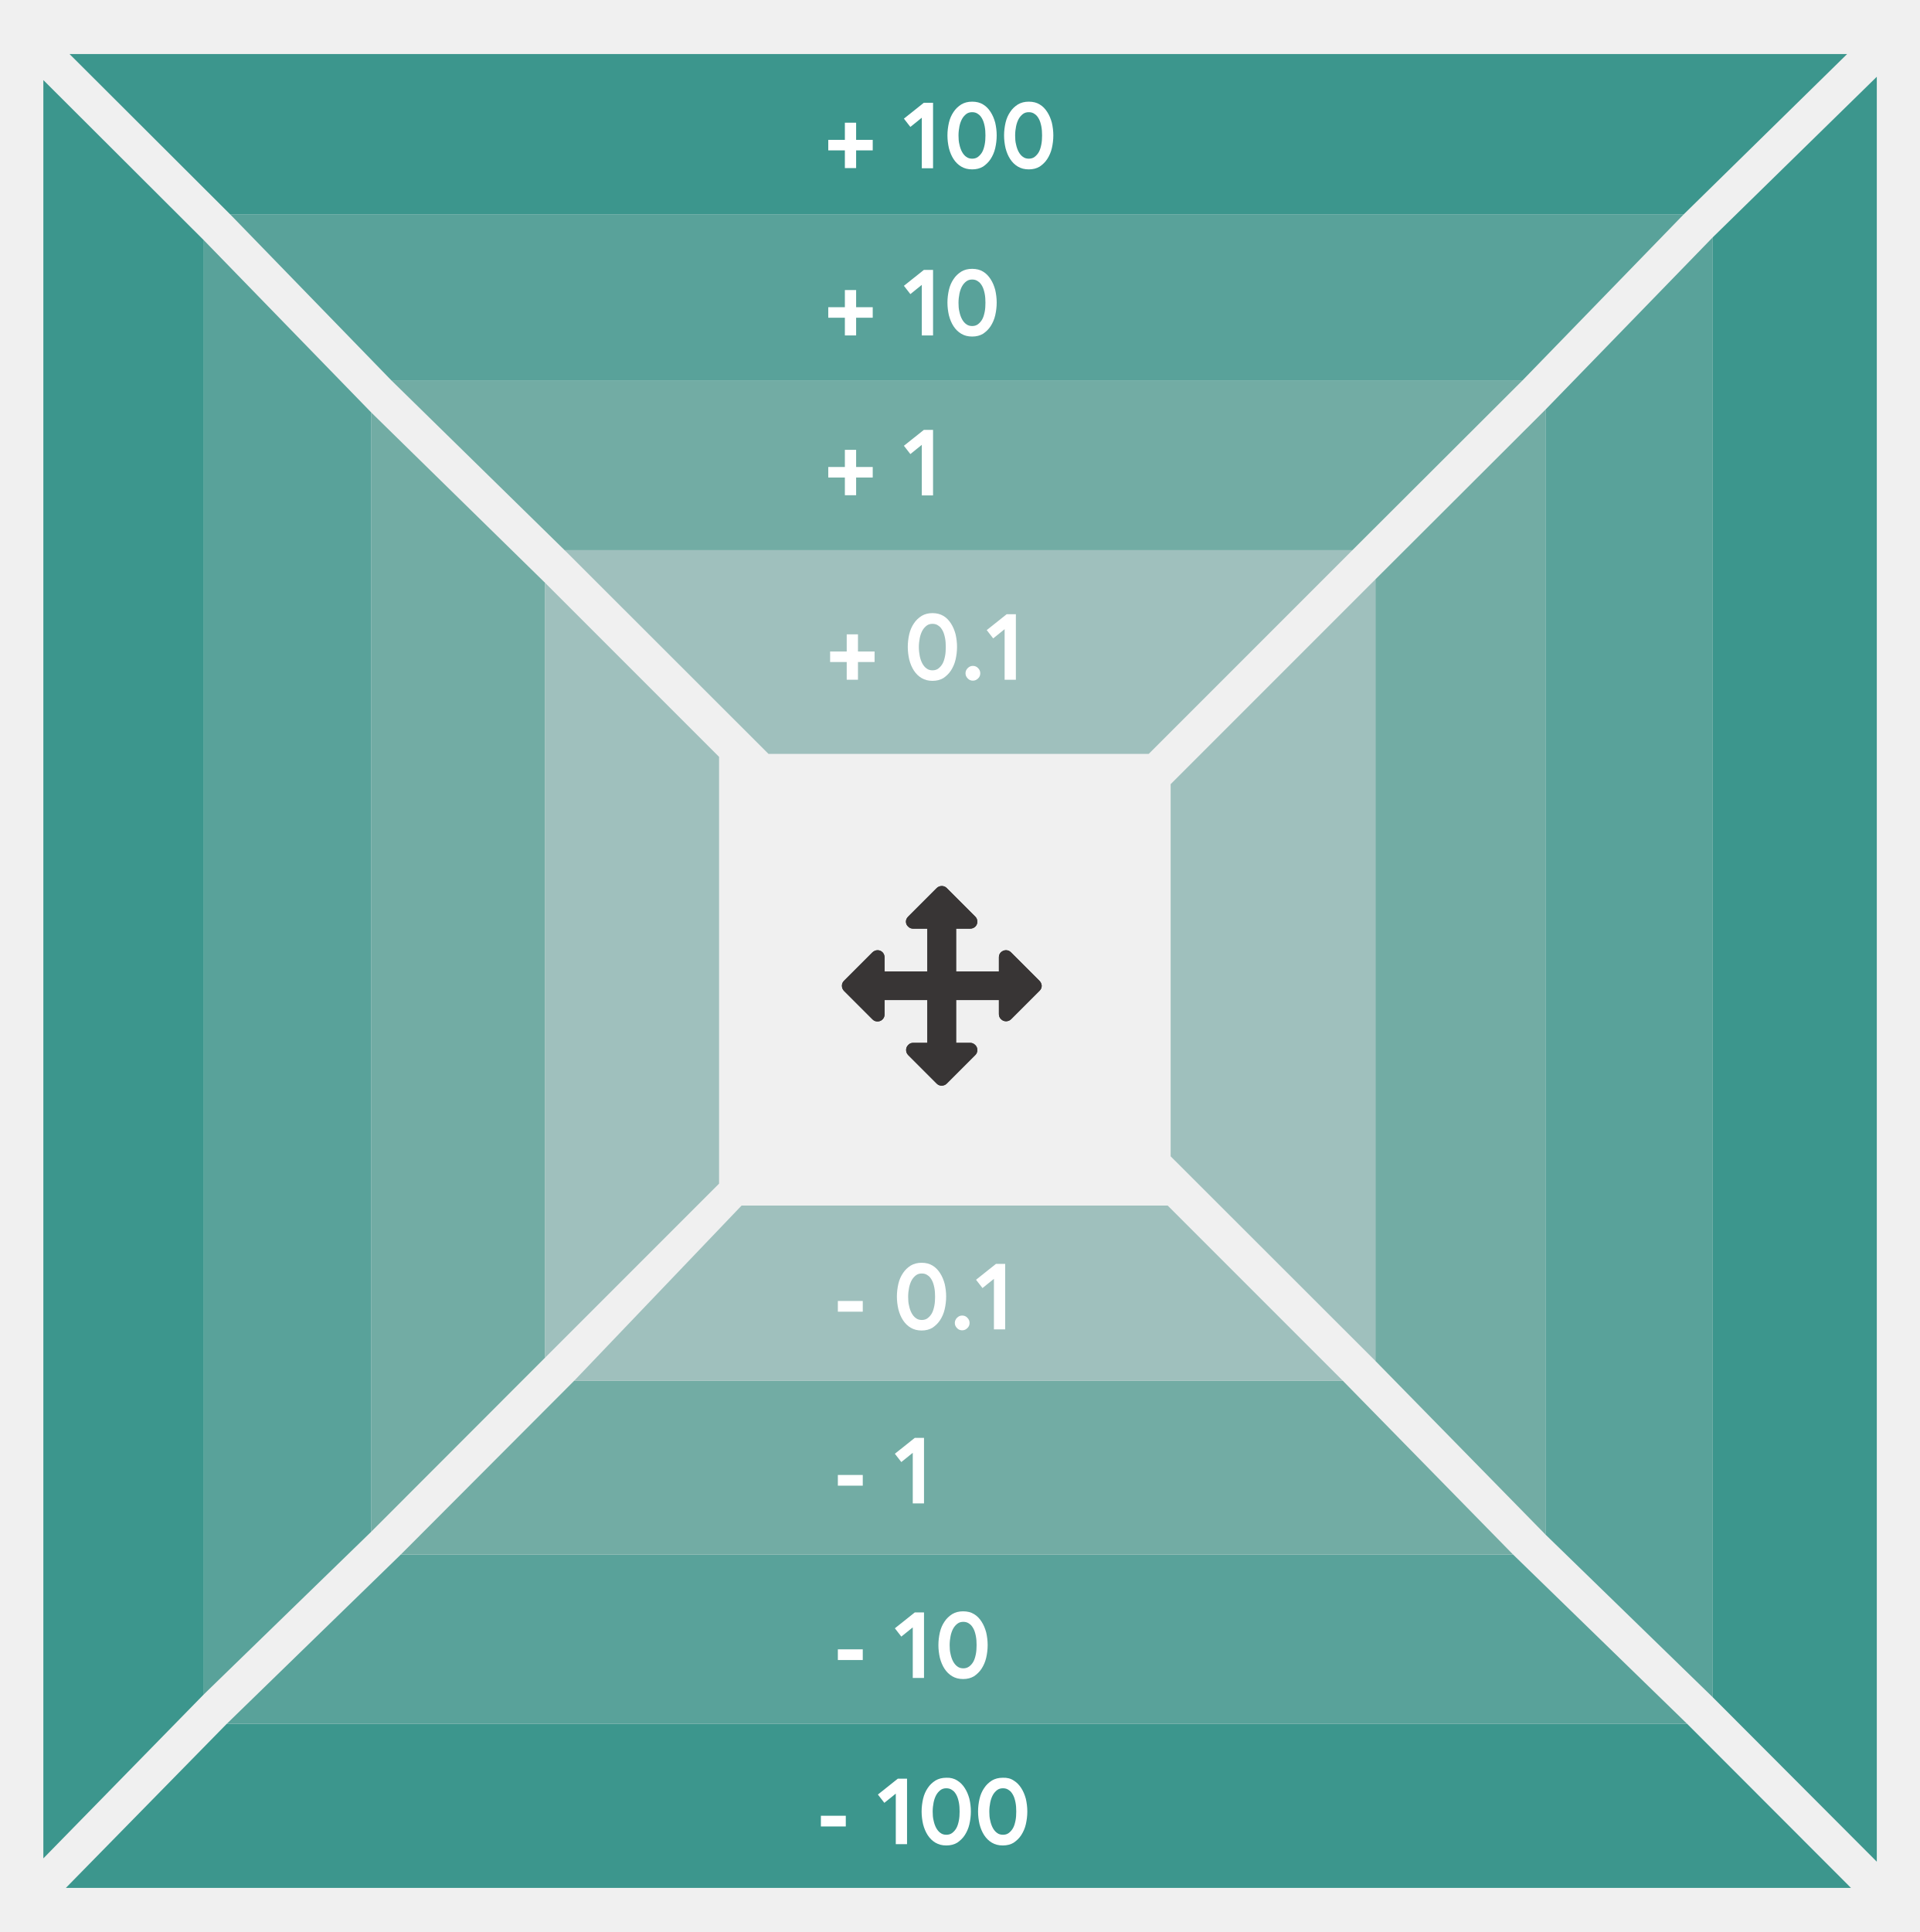
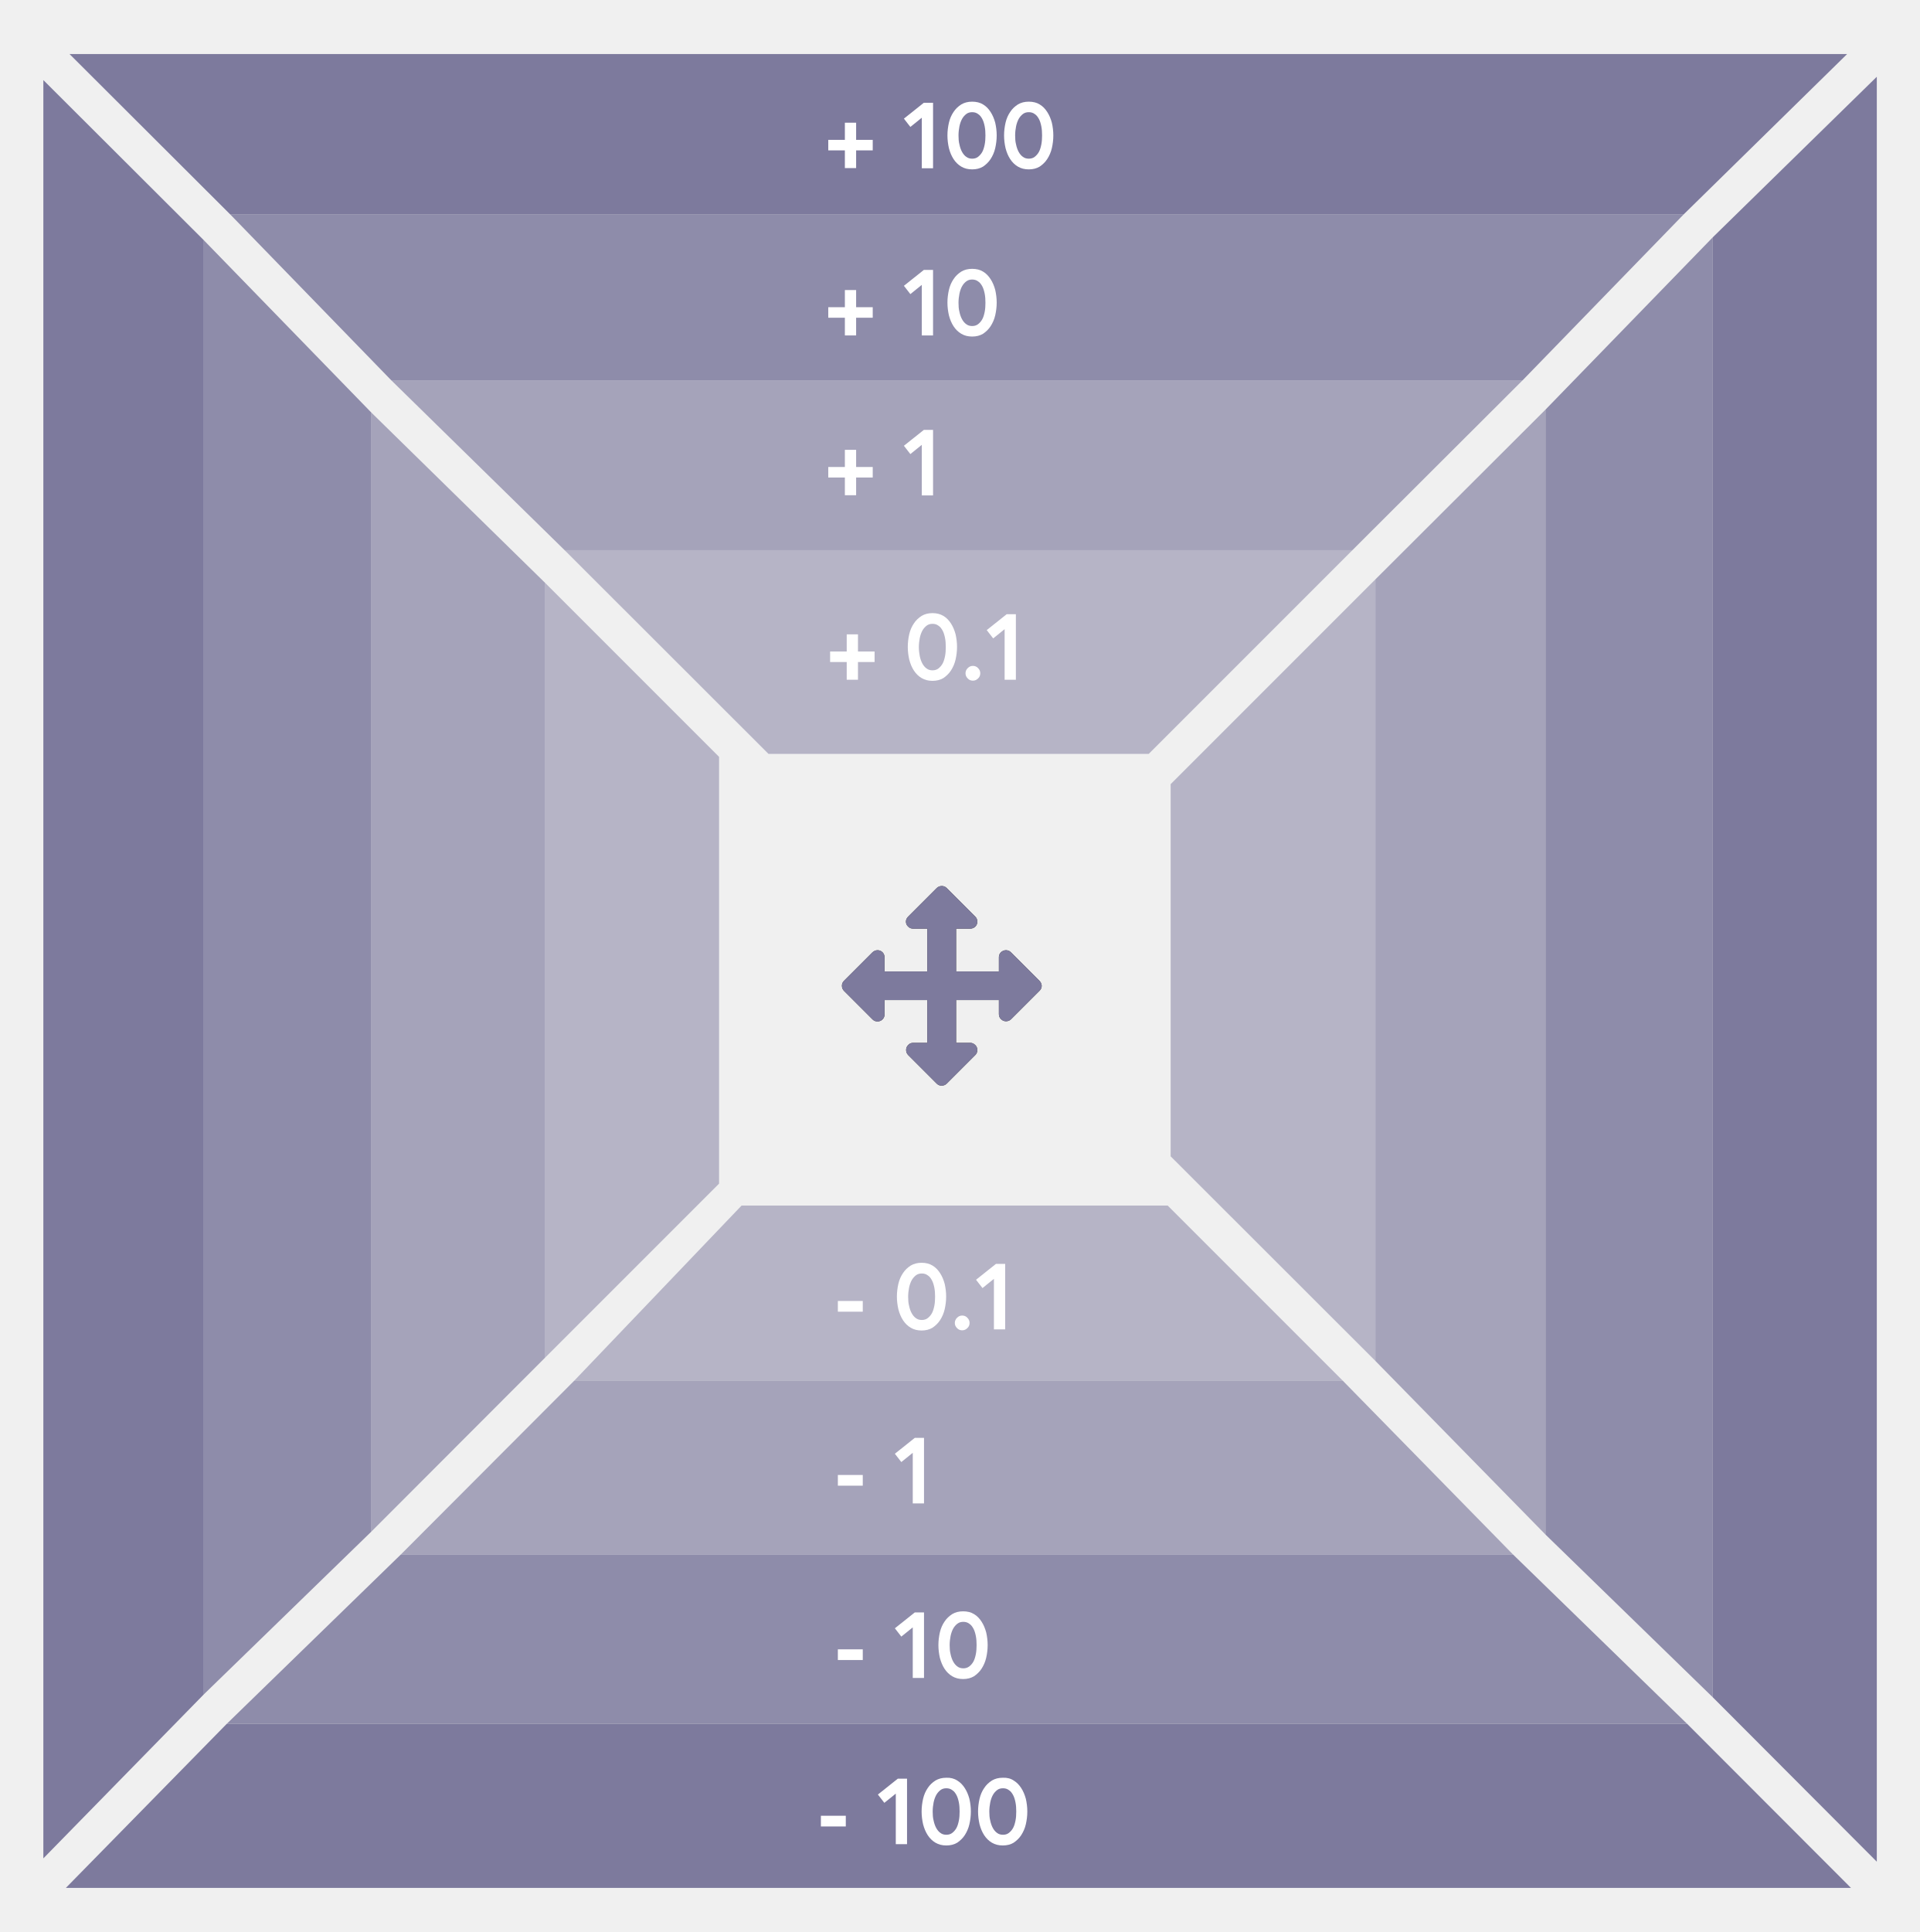
- <svg xmlns="http://www.w3.org/2000/svg" version="1.1" id="Layer_1" x="0px" y="0px" viewBox="0 0 1040.8 1047.1" enable-background="new 0 0 1040.8 1047.1" xml:space="preserve">
+ <svg xmlns="http://www.w3.org/2000/svg" version="1.1" id="Layer_1" x="0px" y="0px" viewBox="0 0 1040.8 1047.1" style="enable-background:new 0 0 1040.8 1047.1;" xml:space="preserve">
+   <style type="text/css">
+ 	.st0{fill:#7D7A9D;}
+ 	.st1{opacity:0.85;}
+ 	.st2{opacity:0.65;}
+ 	.st3{opacity:0.51;}
+ 	.st4{fill:#383535;}
+ 	.st5{fill:#FFFFFF;}
+ </style>
  <g>
    <g>
-       <polygon fill="#3C968D" points="110.5,918.3 110.5,130.2 23.5,43.4 23.5,1007.2" class="jog jog_x_-100" />
-       <polygon fill="#3C968D" points="37.7,29.3 124.9,116.3 912.6,116.3 1001.3,29.3" class="jog jog_y_100" />
-       <polygon fill="#3C968D" points="914.6,934.3 122.9,934.3 35.7,1023.2 1003.4,1023.2" class="jog jog_y_-100" />
-       <polygon fill="#3C968D" points="928.5,919.9 1017.4,1009 1017.4,41.6 928.5,128.6" class="jog jog_x_100" />
-       <path fill="#3C968D" d="M869,187.4" />
+       <polygon class="st0" points="110.5,918.3 110.5,130.2 23.5,43.4 23.5,1007.2   " />
+       <polygon class="st0" points="37.7,29.3 124.9,116.3 912.6,116.3 1001.3,29.3   " />
+       <polygon class="st0" points="914.6,934.3 122.9,934.3 35.7,1023.2 1003.4,1023.2   " />
+       <polygon class="st0" points="928.5,919.9 1017.4,1009 1017.4,41.6 928.5,128.6   " />
+       <path class="st0" d="M869,187.4" />
    </g>
-     <g>
-       <polygon fill="#59A29A" points="124.9,116.3 212.1,206.1 825.4,206.1 912.6,116.3" class="jog jog_y_10" />
-       <polygon fill="#59A29A" points="201.3,830.1 201.3,223.6 110.5,130.2 110.5,918.3" class="jog jog_x_-10" />
-       <polygon fill="#59A29A" points="837.8,831.7 928.5,919.9 928.5,128.6 837.8,222" class="jog jog_x_10" />
-       <polygon fill="#59A29A" points="820.2,842.5 217.3,842.5 122.9,934.3 914.6,934.3" class="jog jog_y_-10" />
+     <g class="st1">
+       <polygon class="st0" points="124.9,116.3 212.1,206.1 825.4,206.1 912.6,116.3   " />
+       <polygon class="st0" points="201.3,830.1 201.3,223.6 110.5,130.2 110.5,918.3   " />
+       <polygon class="st0" points="837.8,831.7 928.5,919.9 928.5,128.6 837.8,222   " />
+       <polygon class="st0" points="820.2,842.5 217.3,842.5 122.9,934.3 914.6,934.3   " />
    </g>
-     <g>
-       <polygon fill="#72ACA4" points="212.1,206.1 306.1,298.2 733.1,298.2 825.4,206.1" class="jog jog_y_1" />
-       <polygon fill="#72ACA4" points="295.5,735.8 295.5,315.9 201.3,223.6 201.3,830.1" class="jog jog_x_-1" />
-       <polygon fill="#72ACA4" points="745.6,737.6 837.8,831.7 837.8,222 745.6,314" class="jog jog_x_1" />
-       <polygon fill="#72ACA4" points="727.9,748.3 311.3,748.3 217.3,842.5 820.2,842.5" class="jog jog_y_-1" />
+     <g class="st2">
+       <polygon class="st0" points="212.1,206.1 306.1,298.2 733.1,298.2 825.4,206.1   " />
+       <polygon class="st0" points="295.5,735.8 295.5,315.9 201.3,223.6 201.3,830.1   " />
+       <polygon class="st0" points="745.6,737.6 837.8,831.7 837.8,222 745.6,314   " />
+       <polygon class="st0" points="727.9,748.3 311.3,748.3 217.3,842.5 820.2,842.5   " />
    </g>
-     <g>
-       <polygon fill="#9FC0BD" points="389.8,410.2 295.5,315.9 295.5,735.8 389.8,641.5" class="jog jog_x_-0_1" />
-       <polygon fill="#9FC0BD" points="306.1,298.2 416.6,408.6 622.7,408.6 733.1,298.2" class="jog jog_y_0_1" />
-       <polygon fill="#9FC0BD" points="633,653.4 402,653.4 311.3,748.3 727.9,748.3" class="jog jog_y_-0_1" />
-       <polygon fill="#9FC0BD" points="634.6,626.7 745.6,737.6 745.6,314 634.6,425" class="jog jog_x_0_1" />
+     <g class="st3">
+       <polygon class="st0" points="389.8,410.2 295.5,315.9 295.5,735.8 389.8,641.5   " />
+       <polygon class="st0" points="306.1,298.2 416.6,408.6 622.7,408.6 733.1,298.2   " />
+       <polygon class="st0" points="633,653.4 402,653.4 311.3,748.3 727.9,748.3   " />
+       <polygon class="st0" points="634.6,626.7 745.6,737.6 745.6,314 634.6,425   " />
    </g>
  </g>
  <g>
    <g>
-       <path fill="#383535" d="M563.5,531.6L548,516.1c-0.8-0.8-1.7-1.1-2.7-1.1c-1,0-1.9,0.4-2.7,1.1c-0.8,0.8-1.1,1.7-1.1,2.7v7.7    h-23.2v-23.2h7.7c1,0,2-0.4,2.7-1.1c0.8-0.8,1.1-1.7,1.1-2.7c0-1.1-0.4-2-1.1-2.7l-15.5-15.5c-0.8-0.8-1.7-1.1-2.7-1.1    c-1,0-2,0.4-2.7,1.1l-15.5,15.5c-0.8,0.8-1.2,1.7-1.2,2.7c0,1,0.4,2,1.2,2.7c0.8,0.8,1.7,1.1,2.7,1.1h7.7v23.2h-23.2v-7.7    c0-1-0.4-2-1.1-2.7c-0.8-0.8-1.7-1.1-2.7-1.1c-1,0-1.9,0.4-2.7,1.1l-15.5,15.5c-0.8,0.8-1.1,1.7-1.1,2.7c0,1,0.4,2,1.1,2.7    l15.5,15.5c0.8,0.8,1.7,1.1,2.7,1.1c1.1,0,2-0.4,2.7-1.1c0.8-0.8,1.1-1.7,1.1-2.7V542h23.2v23.2H495c-1.1,0-2,0.4-2.7,1.2    c-0.8,0.8-1.1,1.7-1.1,2.7c0,1,0.4,2,1.1,2.7l15.5,15.5c0.8,0.8,1.7,1.1,2.7,1.1c1,0,2-0.4,2.7-1.1l15.5-15.5    c0.8-0.8,1.1-1.7,1.1-2.7c0-1.1-0.4-2-1.1-2.7c-0.8-0.8-1.7-1.2-2.7-1.2h-7.7V542h23.2v7.7c0,1,0.4,2,1.2,2.7    c0.8,0.8,1.7,1.1,2.7,1.1c1,0,2-0.4,2.7-1.1l15.5-15.5c0.8-0.8,1.1-1.7,1.1-2.7C564.6,533.2,564.2,532.3,563.5,531.6z" />
+       <path class="st4" d="M563.5,531.6L548,516.1c-0.8-0.8-1.7-1.1-2.7-1.1s-1.9,0.4-2.7,1.1c-0.8,0.8-1.1,1.7-1.1,2.7v7.7h-23.2v-23.2    h7.7c1,0,2-0.4,2.7-1.1c0.8-0.8,1.1-1.7,1.1-2.7c0-1.1-0.4-2-1.1-2.7l-15.5-15.5c-0.8-0.8-1.7-1.1-2.7-1.1s-2,0.4-2.7,1.1    l-15.5,15.5c-0.8,0.8-1.2,1.7-1.2,2.7s0.4,2,1.2,2.7c0.8,0.8,1.7,1.1,2.7,1.1h7.7v23.2h-23.2v-7.7c0-1-0.4-2-1.1-2.7    c-0.8-0.8-1.7-1.1-2.7-1.1s-1.9,0.4-2.7,1.1l-15.5,15.5c-0.8,0.8-1.1,1.7-1.1,2.7s0.4,2,1.1,2.7l15.5,15.5    c0.8,0.8,1.7,1.1,2.7,1.1c1.1,0,2-0.4,2.7-1.1c0.8-0.8,1.1-1.7,1.1-2.7V542h23.2v23.2H495c-1.1,0-2,0.4-2.7,1.2    c-0.8,0.8-1.1,1.7-1.1,2.7s0.4,2,1.1,2.7l15.5,15.5c0.8,0.8,1.7,1.1,2.7,1.1s2-0.4,2.7-1.1l15.5-15.5c0.8-0.8,1.1-1.7,1.1-2.7    c0-1.1-0.4-2-1.1-2.7c-0.8-0.8-1.7-1.2-2.7-1.2h-7.7V542h23.2v7.7c0,1,0.4,2,1.2,2.7c0.8,0.8,1.7,1.1,2.7,1.1s2-0.4,2.7-1.1    l15.5-15.5c0.8-0.8,1.1-1.7,1.1-2.7C564.6,533.2,564.2,532.3,563.5,531.6z" />
    </g>
  </g>
-   <g class="jog jog_y_-100">
-     <path fill="#FFFFFF" d="M458.5,984.1v5.8H445v-5.8H458.5z" />
-     <path fill="#FFFFFF" d="M491.7,964v35.5h-6.1v-27.4l-6.2,5l-3.5-4.5l10.8-8.6H491.7z" />
-     <path fill="#FFFFFF" d="M518.9,965c1.7,1,3,2.4,4.1,4.1c1.1,1.7,1.9,3.6,2.5,5.8c0.5,2.2,0.8,4.5,0.8,6.9c0,2.4-0.3,4.7-0.8,6.9   c-0.5,2.2-1.4,4.2-2.5,5.9c-1.1,1.7-2.5,3-4.1,4.1c-1.7,1-3.6,1.5-5.9,1.5c-2.3,0-4.2-0.5-5.9-1.5c-1.7-1-3.1-2.4-4.2-4.1   c-1.1-1.7-1.9-3.6-2.5-5.9c-0.5-2.2-0.8-4.5-0.8-6.9c0-2.4,0.3-4.7,0.8-6.9c0.5-2.2,1.4-4.2,2.5-5.8c1.1-1.7,2.5-3,4.2-4.1   c1.7-1,3.6-1.5,5.9-1.5C515.2,963.4,517.2,963.9,518.9,965z M516.2,993.4c0.9-0.7,1.7-1.6,2.3-2.7c0.6-1.1,1-2.5,1.3-4   c0.3-1.5,0.4-3.2,0.4-4.9s-0.1-3.4-0.4-4.9c-0.3-1.5-0.7-2.9-1.3-4c-0.6-1.1-1.3-2.1-2.3-2.7c-0.9-0.7-2-1-3.2-1   c-1.2,0-2.3,0.3-3.2,1c-0.9,0.7-1.7,1.6-2.3,2.7c-0.6,1.1-1.1,2.5-1.4,4c-0.3,1.5-0.5,3.2-0.5,4.9s0.1,3.4,0.5,4.9   c0.3,1.5,0.8,2.9,1.4,4c0.6,1.1,1.4,2.1,2.3,2.7c0.9,0.7,2,1,3.2,1C514.2,994.4,515.3,994.1,516.2,993.4z" />
-     <path fill="#FFFFFF" d="M549.5,965c1.7,1,3,2.4,4.1,4.1c1.1,1.7,1.9,3.6,2.5,5.8c0.5,2.2,0.8,4.5,0.8,6.9c0,2.4-0.3,4.7-0.8,6.9   c-0.5,2.2-1.4,4.2-2.5,5.9c-1.1,1.7-2.5,3-4.1,4.1c-1.7,1-3.6,1.5-5.9,1.5c-2.3,0-4.2-0.5-5.9-1.5c-1.7-1-3.1-2.4-4.2-4.1   c-1.1-1.7-1.9-3.6-2.5-5.9c-0.5-2.2-0.8-4.5-0.8-6.9c0-2.4,0.3-4.7,0.8-6.9c0.5-2.2,1.4-4.2,2.5-5.8c1.1-1.7,2.5-3,4.2-4.1   c1.7-1,3.6-1.5,5.9-1.5C545.9,963.4,547.9,963.9,549.5,965z M546.9,993.4c0.9-0.7,1.7-1.6,2.3-2.7c0.6-1.1,1-2.5,1.3-4   c0.3-1.5,0.4-3.2,0.4-4.9s-0.1-3.4-0.4-4.9c-0.3-1.5-0.7-2.9-1.3-4c-0.6-1.1-1.3-2.1-2.3-2.7c-0.9-0.7-2-1-3.2-1s-2.3,0.3-3.2,1   c-0.9,0.7-1.7,1.6-2.3,2.7c-0.6,1.1-1.1,2.5-1.4,4c-0.3,1.5-0.5,3.2-0.5,4.9s0.1,3.4,0.5,4.9c0.3,1.5,0.8,2.9,1.4,4   c0.6,1.1,1.4,2.1,2.3,2.7c0.9,0.7,2,1,3.2,1S546,994.1,546.9,993.4z" />
+   <g>
+     <path class="st5" d="M458.5,984.1v5.8H445v-5.8H458.5z" />
+     <path class="st5" d="M491.7,964v35.5h-6.1v-27.4l-6.2,5l-3.5-4.5l10.8-8.6H491.7z" />
+     <path class="st5" d="M518.9,965c1.7,1,3,2.4,4.1,4.1c1.1,1.7,1.9,3.6,2.5,5.8c0.5,2.2,0.8,4.5,0.8,6.9s-0.3,4.7-0.8,6.9   s-1.4,4.2-2.5,5.9s-2.5,3-4.1,4.1c-1.7,1-3.6,1.5-5.9,1.5c-2.3,0-4.2-0.5-5.9-1.5c-1.7-1-3.1-2.4-4.2-4.1c-1.1-1.7-1.9-3.6-2.5-5.9   c-0.5-2.2-0.8-4.5-0.8-6.9s0.3-4.7,0.8-6.9s1.4-4.2,2.5-5.8c1.1-1.7,2.5-3,4.2-4.1c1.7-1,3.6-1.5,5.9-1.5   C515.2,963.4,517.2,963.9,518.9,965z M516.2,993.4c0.9-0.7,1.7-1.6,2.3-2.7c0.6-1.1,1-2.5,1.3-4s0.4-3.2,0.4-4.9s-0.1-3.4-0.4-4.9   c-0.3-1.5-0.7-2.9-1.3-4s-1.3-2.1-2.3-2.7c-0.9-0.7-2-1-3.2-1s-2.3,0.3-3.2,1c-0.9,0.7-1.7,1.6-2.3,2.7c-0.6,1.1-1.1,2.5-1.4,4   s-0.5,3.2-0.5,4.9s0.1,3.4,0.5,4.9c0.3,1.5,0.8,2.9,1.4,4s1.4,2.1,2.3,2.7c0.9,0.7,2,1,3.2,1S515.3,994.1,516.2,993.4z" />
+     <path class="st5" d="M549.5,965c1.7,1,3,2.4,4.1,4.1c1.1,1.7,1.9,3.6,2.5,5.8c0.5,2.2,0.8,4.5,0.8,6.9s-0.3,4.7-0.8,6.9   s-1.4,4.2-2.5,5.9s-2.5,3-4.1,4.1c-1.7,1-3.6,1.5-5.9,1.5c-2.3,0-4.2-0.5-5.9-1.5s-3.1-2.4-4.2-4.1c-1.1-1.7-1.9-3.6-2.5-5.9   c-0.5-2.2-0.8-4.5-0.8-6.9s0.3-4.7,0.8-6.9s1.4-4.2,2.5-5.8c1.1-1.7,2.5-3,4.2-4.1c1.7-1,3.6-1.5,5.9-1.5   C545.9,963.4,547.9,963.9,549.5,965z M546.9,993.4c0.9-0.7,1.7-1.6,2.3-2.7c0.6-1.1,1-2.5,1.3-4s0.4-3.2,0.4-4.9s-0.1-3.4-0.4-4.9   c-0.3-1.5-0.7-2.9-1.3-4s-1.3-2.1-2.3-2.7c-0.9-0.7-2-1-3.2-1s-2.3,0.3-3.2,1s-1.7,1.6-2.3,2.7c-0.6,1.1-1.1,2.5-1.4,4   c-0.3,1.5-0.5,3.2-0.5,4.9s0.1,3.4,0.5,4.9c0.3,1.5,0.8,2.9,1.4,4c0.6,1.1,1.4,2.1,2.3,2.7c0.9,0.7,2,1,3.2,1   S546,994.1,546.9,993.4z" />
  </g>
-   <g class="jog jog_y_-10">
-     <path fill="#FFFFFF" d="M467.7,893.9v5.8h-13.5v-5.8H467.7z" />
-     <path fill="#FFFFFF" d="M500.9,873.9v35.5h-6.1V882l-6.2,5l-3.5-4.5l10.8-8.6H500.9z" />
-     <path fill="#FFFFFF" d="M528,874.8c1.7,1,3,2.4,4.1,4.1c1.1,1.7,1.9,3.6,2.5,5.8c0.5,2.2,0.8,4.5,0.8,6.9c0,2.4-0.3,4.7-0.8,6.9   c-0.5,2.2-1.4,4.2-2.5,5.9c-1.1,1.7-2.5,3-4.1,4.1c-1.7,1-3.6,1.5-5.9,1.5c-2.3,0-4.2-0.5-5.9-1.5c-1.7-1-3.1-2.4-4.2-4.1   c-1.1-1.7-1.9-3.6-2.5-5.9c-0.5-2.2-0.8-4.5-0.8-6.9c0-2.4,0.3-4.7,0.8-6.9c0.5-2.2,1.4-4.2,2.5-5.8c1.1-1.7,2.5-3,4.2-4.1   c1.7-1,3.6-1.5,5.9-1.5C524.4,873.3,526.4,873.8,528,874.8z M525.4,903.2c0.9-0.7,1.7-1.6,2.3-2.7s1-2.5,1.3-4   c0.3-1.5,0.4-3.2,0.4-4.9c0-1.7-0.1-3.4-0.4-4.9c-0.3-1.5-0.7-2.9-1.3-4s-1.3-2.1-2.3-2.7c-0.9-0.7-2-1-3.2-1s-2.3,0.3-3.2,1   c-0.9,0.7-1.7,1.6-2.3,2.7c-0.6,1.1-1.1,2.5-1.4,4c-0.3,1.5-0.5,3.2-0.5,4.9c0,1.7,0.1,3.4,0.5,4.9c0.3,1.5,0.8,2.9,1.4,4   c0.6,1.1,1.4,2.1,2.3,2.7c0.9,0.7,2,1,3.2,1S524.4,903.9,525.4,903.2z" />
+   <g>
+     <path class="st5" d="M467.7,893.9v5.8h-13.5v-5.8H467.7z" />
+     <path class="st5" d="M500.9,873.9v35.5h-6.1V882l-6.2,5l-3.5-4.5l10.8-8.6H500.9z" />
+     <path class="st5" d="M528,874.8c1.7,1,3,2.4,4.1,4.1c1.1,1.7,1.9,3.6,2.5,5.8c0.5,2.2,0.8,4.5,0.8,6.9s-0.3,4.7-0.8,6.9   s-1.4,4.2-2.5,5.9s-2.5,3-4.1,4.1c-1.7,1-3.6,1.5-5.9,1.5c-2.3,0-4.2-0.5-5.9-1.5s-3.1-2.4-4.2-4.1c-1.1-1.7-1.9-3.6-2.5-5.9   c-0.5-2.2-0.8-4.5-0.8-6.9s0.3-4.7,0.8-6.9s1.4-4.2,2.5-5.8c1.1-1.7,2.5-3,4.2-4.1c1.7-1,3.6-1.5,5.9-1.5S526.4,873.8,528,874.8z    M525.4,903.2c0.9-0.7,1.7-1.6,2.3-2.7s1-2.5,1.3-4s0.4-3.2,0.4-4.9s-0.1-3.4-0.4-4.9c-0.3-1.5-0.7-2.9-1.3-4s-1.3-2.1-2.3-2.7   c-0.9-0.7-2-1-3.2-1s-2.3,0.3-3.2,1s-1.7,1.6-2.3,2.7c-0.6,1.1-1.1,2.5-1.4,4c-0.3,1.5-0.5,3.2-0.5,4.9s0.1,3.4,0.5,4.9   c0.3,1.5,0.8,2.9,1.4,4c0.6,1.1,1.4,2.1,2.3,2.7c0.9,0.7,2,1,3.2,1S524.4,903.9,525.4,903.2z" />
  </g>
-   <g class="jog jog_y_-1">
-     <path fill="#FFFFFF" d="M467.7,799.4v5.8h-13.5v-5.8H467.7z" />
-     <path fill="#FFFFFF" d="M500.9,779.3v35.5h-6.1v-27.4l-6.2,5l-3.5-4.5l10.8-8.6H500.9z" />
+   <g>
+     <path class="st5" d="M467.7,799.4v5.8h-13.5v-5.8H467.7z" />
+     <path class="st5" d="M500.9,779.3v35.5h-6.1v-27.4l-6.2,5l-3.5-4.5l10.8-8.6H500.9z" />
  </g>
-   <g class="jog jog_y_-0_1">
-     <path fill="#FFFFFF" d="M467.7,705.1v5.8h-13.5v-5.8H467.7z" />
-     <path fill="#FFFFFF" d="M505.5,685.9c1.7,1,3,2.4,4.1,4.1c1.1,1.7,1.9,3.6,2.5,5.8c0.5,2.2,0.8,4.5,0.8,6.9c0,2.4-0.3,4.7-0.8,6.9   c-0.5,2.2-1.4,4.2-2.5,5.9s-2.5,3-4.1,4.1c-1.7,1-3.6,1.5-5.9,1.5c-2.3,0-4.2-0.5-5.9-1.5c-1.7-1-3.1-2.4-4.2-4.1   c-1.1-1.7-1.9-3.6-2.5-5.9c-0.5-2.2-0.8-4.5-0.8-6.9c0-2.4,0.3-4.7,0.8-6.9c0.5-2.2,1.4-4.2,2.5-5.8c1.1-1.7,2.5-3,4.2-4.1   c1.7-1,3.6-1.5,5.9-1.5C501.9,684.4,503.9,684.9,505.5,685.9z M502.9,714.4c0.9-0.7,1.7-1.6,2.3-2.7c0.6-1.1,1-2.5,1.3-4   c0.3-1.5,0.4-3.2,0.4-4.9s-0.1-3.4-0.4-4.9s-0.7-2.9-1.3-4c-0.6-1.1-1.3-2.1-2.3-2.7c-0.9-0.7-2-1-3.2-1s-2.3,0.3-3.2,1   c-0.9,0.7-1.7,1.6-2.3,2.7c-0.6,1.1-1.1,2.5-1.4,4c-0.3,1.5-0.5,3.2-0.5,4.9s0.1,3.4,0.5,4.9c0.3,1.5,0.8,2.9,1.4,4   c0.6,1.1,1.4,2.1,2.3,2.7c0.9,0.7,2,1,3.2,1S502,715.1,502.9,714.4z" />
-     <path fill="#FFFFFF" d="M518.8,714.2c0.8-0.8,1.7-1.2,2.8-1.2c1.1,0,2.1,0.4,2.8,1.2c0.8,0.8,1.2,1.7,1.2,2.8   c0,1.1-0.4,2.1-1.2,2.8c-0.8,0.8-1.7,1.2-2.8,1.2c-1.1,0-2.1-0.4-2.8-1.2c-0.8-0.8-1.2-1.7-1.2-2.8C517.6,716,518,715,518.8,714.2z   " />
-     <path fill="#FFFFFF" d="M544.9,685v35.5h-6.1v-27.4l-6.2,5l-3.5-4.5l10.8-8.6H544.9z" />
+   <g>
+     <path class="st5" d="M467.7,705.1v5.8h-13.5v-5.8H467.7z" />
+     <path class="st5" d="M505.5,685.9c1.7,1,3,2.4,4.1,4.1c1.1,1.7,1.9,3.6,2.5,5.8c0.5,2.2,0.8,4.5,0.8,6.9s-0.3,4.7-0.8,6.9   s-1.4,4.2-2.5,5.9s-2.5,3-4.1,4.1c-1.7,1-3.6,1.5-5.9,1.5s-4.2-0.5-5.9-1.5c-1.7-1-3.1-2.4-4.2-4.1c-1.1-1.7-1.9-3.6-2.5-5.9   c-0.5-2.2-0.8-4.5-0.8-6.9s0.3-4.7,0.8-6.9s1.4-4.2,2.5-5.8c1.1-1.7,2.5-3,4.2-4.1c1.7-1,3.6-1.5,5.9-1.5   C501.9,684.4,503.9,684.9,505.5,685.9z M502.9,714.4c0.9-0.7,1.7-1.6,2.3-2.7c0.6-1.1,1-2.5,1.3-4s0.4-3.2,0.4-4.9   s-0.1-3.4-0.4-4.9s-0.7-2.9-1.3-4c-0.6-1.1-1.3-2.1-2.3-2.7c-0.9-0.7-2-1-3.2-1s-2.3,0.3-3.2,1c-0.9,0.7-1.7,1.6-2.3,2.7   c-0.6,1.1-1.1,2.5-1.4,4s-0.5,3.2-0.5,4.9s0.1,3.4,0.5,4.9c0.3,1.5,0.8,2.9,1.4,4s1.4,2.1,2.3,2.7c0.9,0.7,2,1,3.2,1   S502,715.1,502.9,714.4z" />
+     <path class="st5" d="M518.8,714.2c0.8-0.8,1.7-1.2,2.8-1.2s2.1,0.4,2.8,1.2c0.8,0.8,1.2,1.7,1.2,2.8s-0.4,2.1-1.2,2.8   c-0.8,0.8-1.7,1.2-2.8,1.2s-2.1-0.4-2.8-1.2c-0.8-0.8-1.2-1.7-1.2-2.8C517.6,716,518,715,518.8,714.2z" />
+     <path class="st5" d="M544.9,685v35.5h-6.1v-27.4l-6.2,5l-3.5-4.5l10.8-8.6H544.9z" />
  </g>
-   <g class="jog jog_y_0_1">
-     <path fill="#FFFFFF" d="M465.1,358.8v9.6H459v-9.6h-9v-5.7h9v-9.3h6.1v9.3h9v5.7H465.1z" />
-     <path fill="#FFFFFF" d="M511.4,333.8c1.7,1,3,2.4,4.1,4.1c1.1,1.7,1.9,3.6,2.5,5.8c0.5,2.2,0.8,4.5,0.8,6.9c0,2.4-0.3,4.7-0.8,6.9   c-0.5,2.2-1.4,4.2-2.5,5.9c-1.1,1.7-2.5,3-4.1,4.1c-1.7,1-3.6,1.5-5.9,1.5c-2.3,0-4.2-0.5-5.9-1.5c-1.7-1-3.1-2.4-4.2-4.1   c-1.1-1.7-1.9-3.6-2.5-5.9c-0.5-2.2-0.8-4.5-0.8-6.9c0-2.4,0.3-4.7,0.8-6.9c0.5-2.2,1.4-4.2,2.5-5.8c1.1-1.7,2.5-3,4.2-4.1   c1.7-1,3.6-1.5,5.9-1.5C507.8,332.3,509.7,332.8,511.4,333.8z M508.7,362.3c0.9-0.7,1.7-1.6,2.3-2.7c0.6-1.1,1-2.5,1.3-4   c0.3-1.5,0.4-3.2,0.4-4.9c0-1.7-0.1-3.4-0.4-4.9c-0.3-1.5-0.7-2.9-1.3-4c-0.6-1.1-1.3-2.1-2.3-2.7c-0.9-0.7-2-1-3.2-1   s-2.3,0.3-3.2,1c-0.9,0.7-1.7,1.6-2.3,2.7c-0.6,1.1-1.1,2.5-1.4,4c-0.3,1.5-0.5,3.2-0.5,4.9c0,1.7,0.2,3.4,0.5,4.9   c0.3,1.5,0.8,2.9,1.4,4c0.6,1.1,1.4,2.1,2.3,2.7c0.9,0.7,2,1,3.2,1S507.8,363,508.7,362.3z" />
-     <path fill="#FFFFFF" d="M524.6,362.1c0.8-0.8,1.7-1.2,2.8-1.2c1.1,0,2.1,0.4,2.8,1.2c0.8,0.8,1.2,1.7,1.2,2.8s-0.4,2.1-1.2,2.8   c-0.8,0.8-1.7,1.2-2.8,1.2c-1.1,0-2.1-0.4-2.8-1.2c-0.8-0.8-1.2-1.7-1.2-2.8S523.8,362.9,524.6,362.1z" />
-     <path fill="#FFFFFF" d="M550.7,332.9v35.5h-6.1V341l-6.2,5l-3.5-4.5l10.8-8.6H550.7z" />
+   <g>
+     <path class="st5" d="M465.1,358.8v9.6H459v-9.6h-9v-5.7h9v-9.3h6.1v9.3h9v5.7H465.1z" />
+     <path class="st5" d="M511.4,333.8c1.7,1,3,2.4,4.1,4.1s1.9,3.6,2.5,5.8c0.5,2.2,0.8,4.5,0.8,6.9s-0.3,4.7-0.8,6.9   c-0.5,2.2-1.4,4.2-2.5,5.9c-1.1,1.7-2.5,3-4.1,4.1c-1.7,1-3.6,1.5-5.9,1.5s-4.2-0.5-5.9-1.5c-1.7-1-3.1-2.4-4.2-4.1   s-1.9-3.6-2.5-5.9c-0.5-2.2-0.8-4.5-0.8-6.9s0.3-4.7,0.8-6.9c0.5-2.2,1.4-4.2,2.5-5.8c1.1-1.7,2.5-3,4.2-4.1c1.7-1,3.6-1.5,5.9-1.5   S509.7,332.8,511.4,333.8z M508.7,362.3c0.9-0.7,1.7-1.6,2.3-2.7c0.6-1.1,1-2.5,1.3-4s0.4-3.2,0.4-4.9c0-1.7-0.1-3.4-0.4-4.9   c-0.3-1.5-0.7-2.9-1.3-4c-0.6-1.1-1.3-2.1-2.3-2.7c-0.9-0.7-2-1-3.2-1s-2.3,0.3-3.2,1c-0.9,0.7-1.7,1.6-2.3,2.7   c-0.6,1.1-1.1,2.5-1.4,4s-0.5,3.2-0.5,4.9c0,1.7,0.2,3.4,0.5,4.9s0.8,2.9,1.4,4s1.4,2.1,2.3,2.7c0.9,0.7,2,1,3.2,1   S507.8,363,508.7,362.3z" />
+     <path class="st5" d="M524.6,362.1c0.8-0.8,1.7-1.2,2.8-1.2s2.1,0.4,2.8,1.2c0.8,0.8,1.2,1.7,1.2,2.8s-0.4,2.1-1.2,2.8   c-0.8,0.8-1.7,1.2-2.8,1.2s-2.1-0.4-2.8-1.2c-0.8-0.8-1.2-1.7-1.2-2.8S523.8,362.9,524.6,362.1z" />
+     <path class="st5" d="M550.7,332.9v35.5h-6.1V341l-6.2,5l-3.5-4.5l10.8-8.6H550.7z" />
  </g>
-   <g class="jog jog_y_1">
-     <path fill="#FFFFFF" d="M464.1,258.8v9.6h-6.1v-9.6h-9v-5.7h9v-9.3h6.1v9.3h9v5.7H464.1z" />
-     <path fill="#FFFFFF" d="M505.8,233v35.5h-6.1v-27.4l-6.2,5l-3.5-4.5l10.8-8.6H505.8z" />
+   <g>
+     <path class="st5" d="M464.1,258.8v9.6H458v-9.6h-9v-5.7h9v-9.3h6.1v9.3h9v5.7H464.1z" />
+     <path class="st5" d="M505.8,233v35.5h-6.1v-27.4l-6.2,5l-3.5-4.5l10.8-8.6H505.8z" />
  </g>
-   <g class="jog jog_y_10">
-     <path fill="#FFFFFF" d="M464.1,172.2v9.6h-6.1v-9.6h-9v-5.7h9v-9.3h6.1v9.3h9v5.7H464.1z" />
-     <path fill="#FFFFFF" d="M505.8,146.3v35.5h-6.1v-27.4l-6.2,5l-3.5-4.5l10.8-8.6H505.8z" />
-     <path fill="#FFFFFF" d="M532.9,147.2c1.7,1,3,2.4,4.1,4.1c1.1,1.7,1.9,3.6,2.5,5.8c0.5,2.2,0.8,4.5,0.8,6.9c0,2.4-0.3,4.7-0.8,6.9   c-0.5,2.2-1.4,4.2-2.5,5.9c-1.1,1.7-2.5,3-4.1,4.1c-1.7,1-3.6,1.5-5.9,1.5c-2.3,0-4.2-0.5-5.9-1.5c-1.7-1-3.1-2.4-4.2-4.1   c-1.1-1.7-1.9-3.6-2.5-5.9c-0.5-2.2-0.8-4.5-0.8-6.9c0-2.4,0.3-4.7,0.8-6.9c0.5-2.2,1.4-4.2,2.5-5.8c1.1-1.7,2.5-3,4.2-4.1   c1.7-1,3.6-1.5,5.9-1.5C529.3,145.7,531.3,146.2,532.9,147.2z M530.2,175.7c0.9-0.7,1.7-1.6,2.3-2.7c0.6-1.1,1-2.5,1.3-4   c0.3-1.5,0.4-3.2,0.4-4.9c0-1.7-0.1-3.4-0.4-4.9c-0.3-1.5-0.7-2.9-1.3-4c-0.6-1.1-1.3-2.1-2.3-2.7c-0.9-0.7-2-1-3.2-1   s-2.3,0.3-3.2,1c-0.9,0.7-1.7,1.6-2.3,2.7c-0.6,1.1-1.1,2.5-1.4,4c-0.3,1.5-0.5,3.2-0.5,4.9c0,1.7,0.1,3.4,0.5,4.9   c0.3,1.5,0.8,2.9,1.4,4c0.6,1.1,1.4,2.1,2.3,2.7c0.9,0.7,2,1,3.2,1S529.3,176.4,530.2,175.7z" />
+   <g>
+     <path class="st5" d="M464.1,172.2v9.6H458v-9.6h-9v-5.7h9v-9.3h6.1v9.3h9v5.7H464.1z" />
+     <path class="st5" d="M505.8,146.3v35.5h-6.1v-27.4l-6.2,5l-3.5-4.5l10.8-8.6H505.8z" />
+     <path class="st5" d="M532.9,147.2c1.7,1,3,2.4,4.1,4.1c1.1,1.7,1.9,3.6,2.5,5.8c0.5,2.2,0.8,4.5,0.8,6.9s-0.3,4.7-0.8,6.9   s-1.4,4.2-2.5,5.9s-2.5,3-4.1,4.1c-1.7,1-3.6,1.5-5.9,1.5c-2.3,0-4.2-0.5-5.9-1.5s-3.1-2.4-4.2-4.1c-1.1-1.7-1.9-3.6-2.5-5.9   c-0.5-2.2-0.8-4.5-0.8-6.9s0.3-4.7,0.8-6.9s1.4-4.2,2.5-5.8c1.1-1.7,2.5-3,4.2-4.1c1.7-1,3.6-1.5,5.9-1.5   C529.3,145.7,531.3,146.2,532.9,147.2z M530.2,175.7c0.9-0.7,1.7-1.6,2.3-2.7c0.6-1.1,1-2.5,1.3-4s0.4-3.2,0.4-4.9   s-0.1-3.4-0.4-4.9c-0.3-1.5-0.7-2.9-1.3-4s-1.3-2.1-2.3-2.7c-0.9-0.7-2-1-3.2-1s-2.3,0.3-3.2,1s-1.7,1.6-2.3,2.7   c-0.6,1.1-1.1,2.5-1.4,4c-0.3,1.5-0.5,3.2-0.5,4.9s0.1,3.4,0.5,4.9c0.3,1.5,0.8,2.9,1.4,4c0.6,1.1,1.4,2.1,2.3,2.7   c0.9,0.7,2,1,3.2,1S529.3,176.4,530.2,175.7z" />
  </g>
-   <g class="jog jog_y_100">
-     <path fill="#FFFFFF" d="M464.1,81.5v9.6h-6.1v-9.6h-9v-5.7h9v-9.3h6.1v9.3h9v5.7H464.1z" />
-     <path fill="#FFFFFF" d="M505.8,55.7v35.5h-6.1V63.8l-6.2,5l-3.5-4.5l10.8-8.6H505.8z" />
-     <path fill="#FFFFFF" d="M532.9,56.6c1.7,1,3,2.4,4.1,4.1c1.1,1.7,1.9,3.6,2.5,5.8c0.5,2.2,0.8,4.5,0.8,6.9c0,2.4-0.3,4.7-0.8,6.9   c-0.5,2.2-1.4,4.2-2.5,5.9c-1.1,1.7-2.5,3-4.1,4.1c-1.7,1-3.6,1.5-5.9,1.5c-2.3,0-4.2-0.5-5.9-1.5c-1.7-1-3.1-2.4-4.2-4.1   c-1.1-1.7-1.9-3.6-2.5-5.9c-0.5-2.2-0.8-4.5-0.8-6.9c0-2.4,0.3-4.7,0.8-6.9c0.5-2.2,1.4-4.2,2.5-5.8c1.1-1.7,2.5-3,4.2-4.1   c1.7-1,3.6-1.5,5.9-1.5C529.3,55.1,531.3,55.6,532.9,56.6z M530.2,85c0.9-0.7,1.7-1.6,2.3-2.7s1-2.5,1.3-4c0.3-1.5,0.4-3.2,0.4-4.9   c0-1.7-0.1-3.4-0.4-4.9c-0.3-1.5-0.7-2.9-1.3-4s-1.3-2.1-2.3-2.7c-0.9-0.7-2-1-3.2-1s-2.3,0.3-3.2,1c-0.9,0.7-1.7,1.6-2.3,2.7   c-0.6,1.1-1.1,2.5-1.4,4s-0.5,3.2-0.5,4.9c0,1.7,0.1,3.4,0.5,4.9c0.3,1.5,0.8,2.9,1.4,4c0.6,1.1,1.4,2.1,2.3,2.7c0.9,0.7,2,1,3.2,1   S529.3,85.7,530.2,85z" />
-     <path fill="#FFFFFF" d="M563.6,56.6c1.7,1,3,2.4,4.1,4.1c1.1,1.7,1.9,3.6,2.5,5.8c0.5,2.2,0.8,4.5,0.8,6.9c0,2.4-0.3,4.7-0.8,6.9   c-0.5,2.2-1.4,4.2-2.5,5.9c-1.1,1.7-2.5,3-4.1,4.1c-1.7,1-3.6,1.5-5.9,1.5c-2.3,0-4.2-0.5-5.9-1.5c-1.7-1-3.1-2.4-4.2-4.1   c-1.1-1.7-1.9-3.6-2.5-5.9c-0.5-2.2-0.8-4.5-0.8-6.9c0-2.4,0.3-4.7,0.8-6.9c0.5-2.2,1.4-4.2,2.5-5.8c1.1-1.7,2.5-3,4.2-4.1   c1.7-1,3.6-1.5,5.9-1.5C560,55.1,562,55.6,563.6,56.6z M560.9,85c0.9-0.7,1.7-1.6,2.3-2.7c0.6-1.1,1-2.5,1.3-4   c0.3-1.5,0.4-3.2,0.4-4.9c0-1.7-0.1-3.4-0.4-4.9c-0.3-1.5-0.7-2.9-1.3-4c-0.6-1.1-1.3-2.1-2.3-2.7c-0.9-0.7-2-1-3.2-1   s-2.3,0.3-3.2,1c-0.9,0.7-1.7,1.6-2.3,2.7c-0.6,1.1-1.1,2.5-1.4,4c-0.3,1.5-0.5,3.2-0.5,4.9c0,1.7,0.1,3.4,0.5,4.9   c0.3,1.5,0.8,2.9,1.4,4c0.6,1.1,1.4,2.1,2.3,2.7c0.9,0.7,2,1,3.2,1S560,85.7,560.9,85z" />
+   <g>
+     <path class="st5" d="M464.1,81.5v9.6H458v-9.6h-9v-5.7h9v-9.3h6.1v9.3h9v5.7H464.1z" />
+     <path class="st5" d="M505.8,55.7v35.5h-6.1V63.8l-6.2,5l-3.5-4.5l10.8-8.6C500.8,55.7,505.8,55.7,505.8,55.7z" />
+     <path class="st5" d="M532.9,56.6c1.7,1,3,2.4,4.1,4.1c1.1,1.7,1.9,3.6,2.5,5.8c0.5,2.2,0.8,4.5,0.8,6.9s-0.3,4.7-0.8,6.9   c-0.5,2.2-1.4,4.2-2.5,5.9c-1.1,1.7-2.5,3-4.1,4.1c-1.7,1-3.6,1.5-5.9,1.5c-2.3,0-4.2-0.5-5.9-1.5s-3.1-2.4-4.2-4.1   c-1.1-1.7-1.9-3.6-2.5-5.9c-0.5-2.2-0.8-4.5-0.8-6.9s0.3-4.7,0.8-6.9c0.5-2.2,1.4-4.2,2.5-5.8c1.1-1.7,2.5-3,4.2-4.1   c1.7-1,3.6-1.5,5.9-1.5C529.3,55.1,531.3,55.6,532.9,56.6z M530.2,85c0.9-0.7,1.7-1.6,2.3-2.7s1-2.5,1.3-4s0.4-3.2,0.4-4.9   c0-1.7-0.1-3.4-0.4-4.9c-0.3-1.5-0.7-2.9-1.3-4s-1.3-2.1-2.3-2.7c-0.9-0.7-2-1-3.2-1s-2.3,0.3-3.2,1s-1.7,1.6-2.3,2.7   c-0.6,1.1-1.1,2.5-1.4,4s-0.5,3.2-0.5,4.9c0,1.7,0.1,3.4,0.5,4.9c0.3,1.5,0.8,2.9,1.4,4c0.6,1.1,1.4,2.1,2.3,2.7c0.9,0.7,2,1,3.2,1   S529.3,85.7,530.2,85z" />
+     <path class="st5" d="M563.6,56.6c1.7,1,3,2.4,4.1,4.1c1.1,1.7,1.9,3.6,2.5,5.8c0.5,2.2,0.8,4.5,0.8,6.9s-0.3,4.7-0.8,6.9   c-0.5,2.2-1.4,4.2-2.5,5.9c-1.1,1.7-2.5,3-4.1,4.1c-1.7,1-3.6,1.5-5.9,1.5c-2.3,0-4.2-0.5-5.9-1.5s-3.1-2.4-4.2-4.1   c-1.1-1.7-1.9-3.6-2.5-5.9c-0.5-2.2-0.8-4.5-0.8-6.9s0.3-4.7,0.8-6.9c0.5-2.2,1.4-4.2,2.5-5.8c1.1-1.7,2.5-3,4.2-4.1   c1.7-1,3.6-1.5,5.9-1.5C560,55.1,562,55.6,563.6,56.6z M560.9,85c0.9-0.7,1.7-1.6,2.3-2.7s1-2.5,1.3-4s0.4-3.2,0.4-4.9   c0-1.7-0.1-3.4-0.4-4.9c-0.3-1.5-0.7-2.9-1.3-4s-1.3-2.1-2.3-2.7c-0.9-0.7-2-1-3.2-1s-2.3,0.3-3.2,1s-1.7,1.6-2.3,2.7   c-0.6,1.1-1.1,2.5-1.4,4c-0.3,1.5-0.5,3.2-0.5,4.9c0,1.7,0.1,3.4,0.5,4.9c0.3,1.5,0.8,2.9,1.4,4c0.6,1.1,1.4,2.1,2.3,2.7   c0.9,0.7,2,1,3.2,1S560,85.7,560.9,85z" />
  </g>
  <g>
    <g>
-       <path fill="#383535" d="M563.5,531.6L548,516.1c-0.8-0.8-1.7-1.1-2.7-1.1c-1,0-1.9,0.4-2.7,1.1c-0.8,0.8-1.1,1.7-1.1,2.7v7.7    h-23.2v-23.2h7.7c1,0,2-0.4,2.7-1.1c0.8-0.8,1.1-1.7,1.1-2.7c0-1.1-0.4-2-1.1-2.7l-15.5-15.5c-0.8-0.8-1.7-1.1-2.7-1.1    c-1,0-2,0.4-2.7,1.1l-15.5,15.5c-0.8,0.8-1.2,1.7-1.2,2.7c0,1,0.4,2,1.2,2.7c0.8,0.8,1.7,1.1,2.7,1.1h7.7v23.2h-23.2v-7.7    c0-1-0.4-2-1.1-2.7c-0.8-0.8-1.7-1.1-2.7-1.1c-1,0-1.9,0.4-2.7,1.1l-15.5,15.5c-0.8,0.8-1.1,1.7-1.1,2.7c0,1,0.4,2,1.1,2.7    l15.5,15.5c0.8,0.8,1.7,1.1,2.7,1.1c1.1,0,2-0.4,2.7-1.1c0.8-0.8,1.1-1.7,1.1-2.7V542h23.2v23.2H495c-1.1,0-2,0.4-2.7,1.2    c-0.8,0.8-1.1,1.7-1.1,2.7c0,1,0.4,2,1.1,2.7l15.5,15.5c0.8,0.8,1.7,1.1,2.7,1.1c1,0,2-0.4,2.7-1.1l15.5-15.5    c0.8-0.8,1.1-1.7,1.1-2.7c0-1.1-0.4-2-1.1-2.7c-0.8-0.8-1.7-1.2-2.7-1.2h-7.7V542h23.2v7.7c0,1,0.4,2,1.2,2.7    c0.8,0.8,1.7,1.1,2.7,1.1c1,0,2-0.4,2.7-1.1l15.5-15.5c0.8-0.8,1.1-1.7,1.1-2.7C564.6,533.2,564.2,532.3,563.5,531.6z" />
+       <path class="st0" d="M563.5,531.6L548,516.1c-0.8-0.8-1.7-1.1-2.7-1.1s-1.9,0.4-2.7,1.1c-0.8,0.8-1.1,1.7-1.1,2.7v7.7h-23.2v-23.2    h7.7c1,0,2-0.4,2.7-1.1c0.8-0.8,1.1-1.7,1.1-2.7c0-1.1-0.4-2-1.1-2.7l-15.5-15.5c-0.8-0.8-1.7-1.1-2.7-1.1s-2,0.4-2.7,1.1    l-15.5,15.5c-0.8,0.8-1.2,1.7-1.2,2.7s0.4,2,1.2,2.7c0.8,0.8,1.7,1.1,2.7,1.1h7.7v23.2h-23.2v-7.7c0-1-0.4-2-1.1-2.7    c-0.8-0.8-1.7-1.1-2.7-1.1s-1.9,0.4-2.7,1.1l-15.5,15.5c-0.8,0.8-1.1,1.7-1.1,2.7s0.4,2,1.1,2.7l15.5,15.5    c0.8,0.8,1.7,1.1,2.7,1.1c1.1,0,2-0.4,2.7-1.1c0.8-0.8,1.1-1.7,1.1-2.7V542h23.2v23.2H495c-1.1,0-2,0.4-2.7,1.2    c-0.8,0.8-1.1,1.7-1.1,2.7s0.4,2,1.1,2.7l15.5,15.5c0.8,0.8,1.7,1.1,2.7,1.1s2-0.4,2.7-1.1l15.5-15.5c0.8-0.8,1.1-1.7,1.1-2.7    c0-1.1-0.4-2-1.1-2.7c-0.8-0.8-1.7-1.2-2.7-1.2h-7.7V542h23.2v7.7c0,1,0.4,2,1.2,2.7c0.8,0.8,1.7,1.1,2.7,1.1s2-0.4,2.7-1.1    l15.5-15.5c0.8-0.8,1.1-1.7,1.1-2.7C564.6,533.2,564.2,532.3,563.5,531.6z" />
    </g>
  </g>
</svg>
